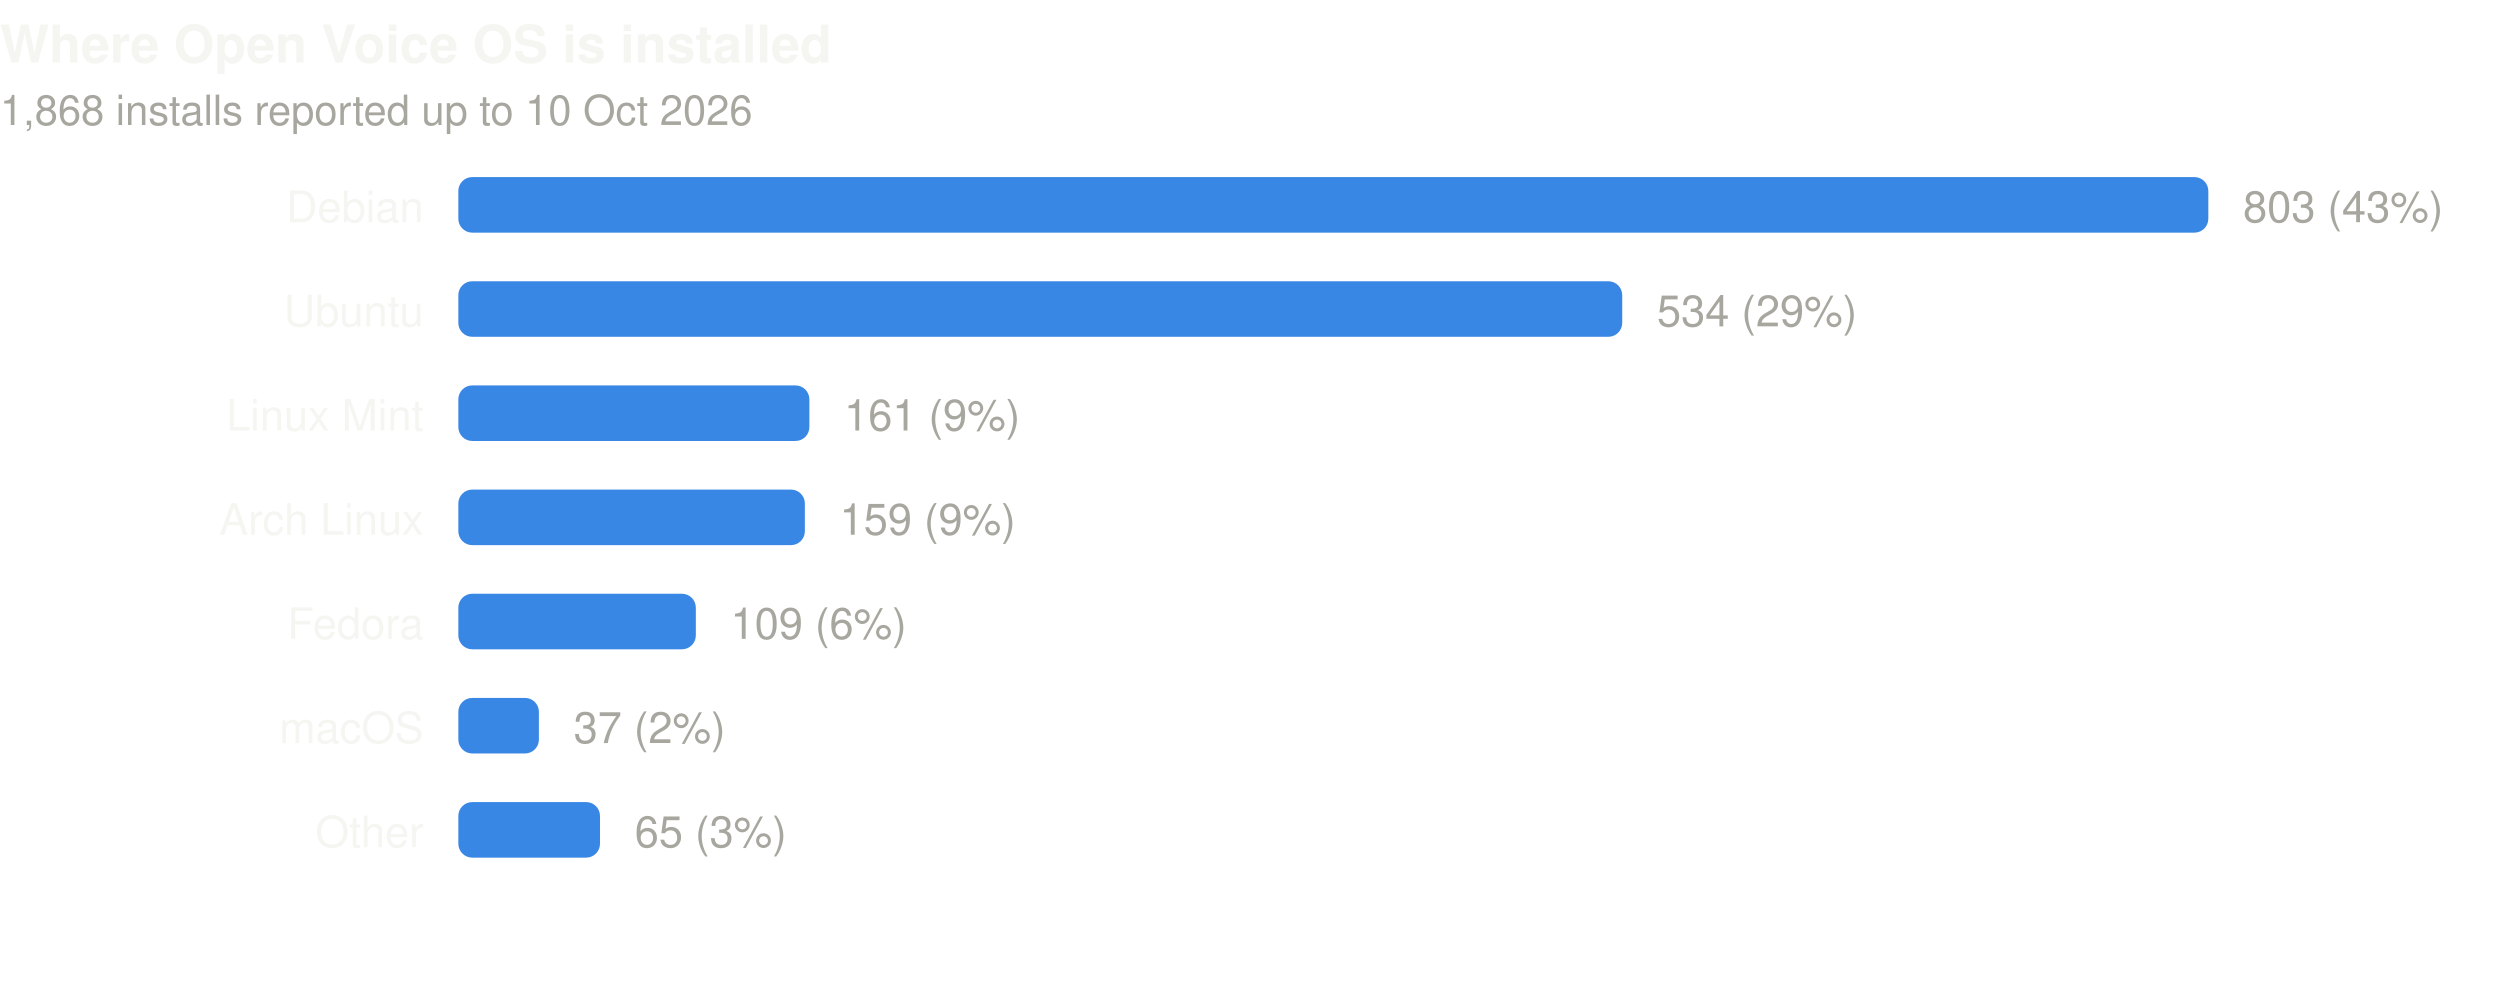
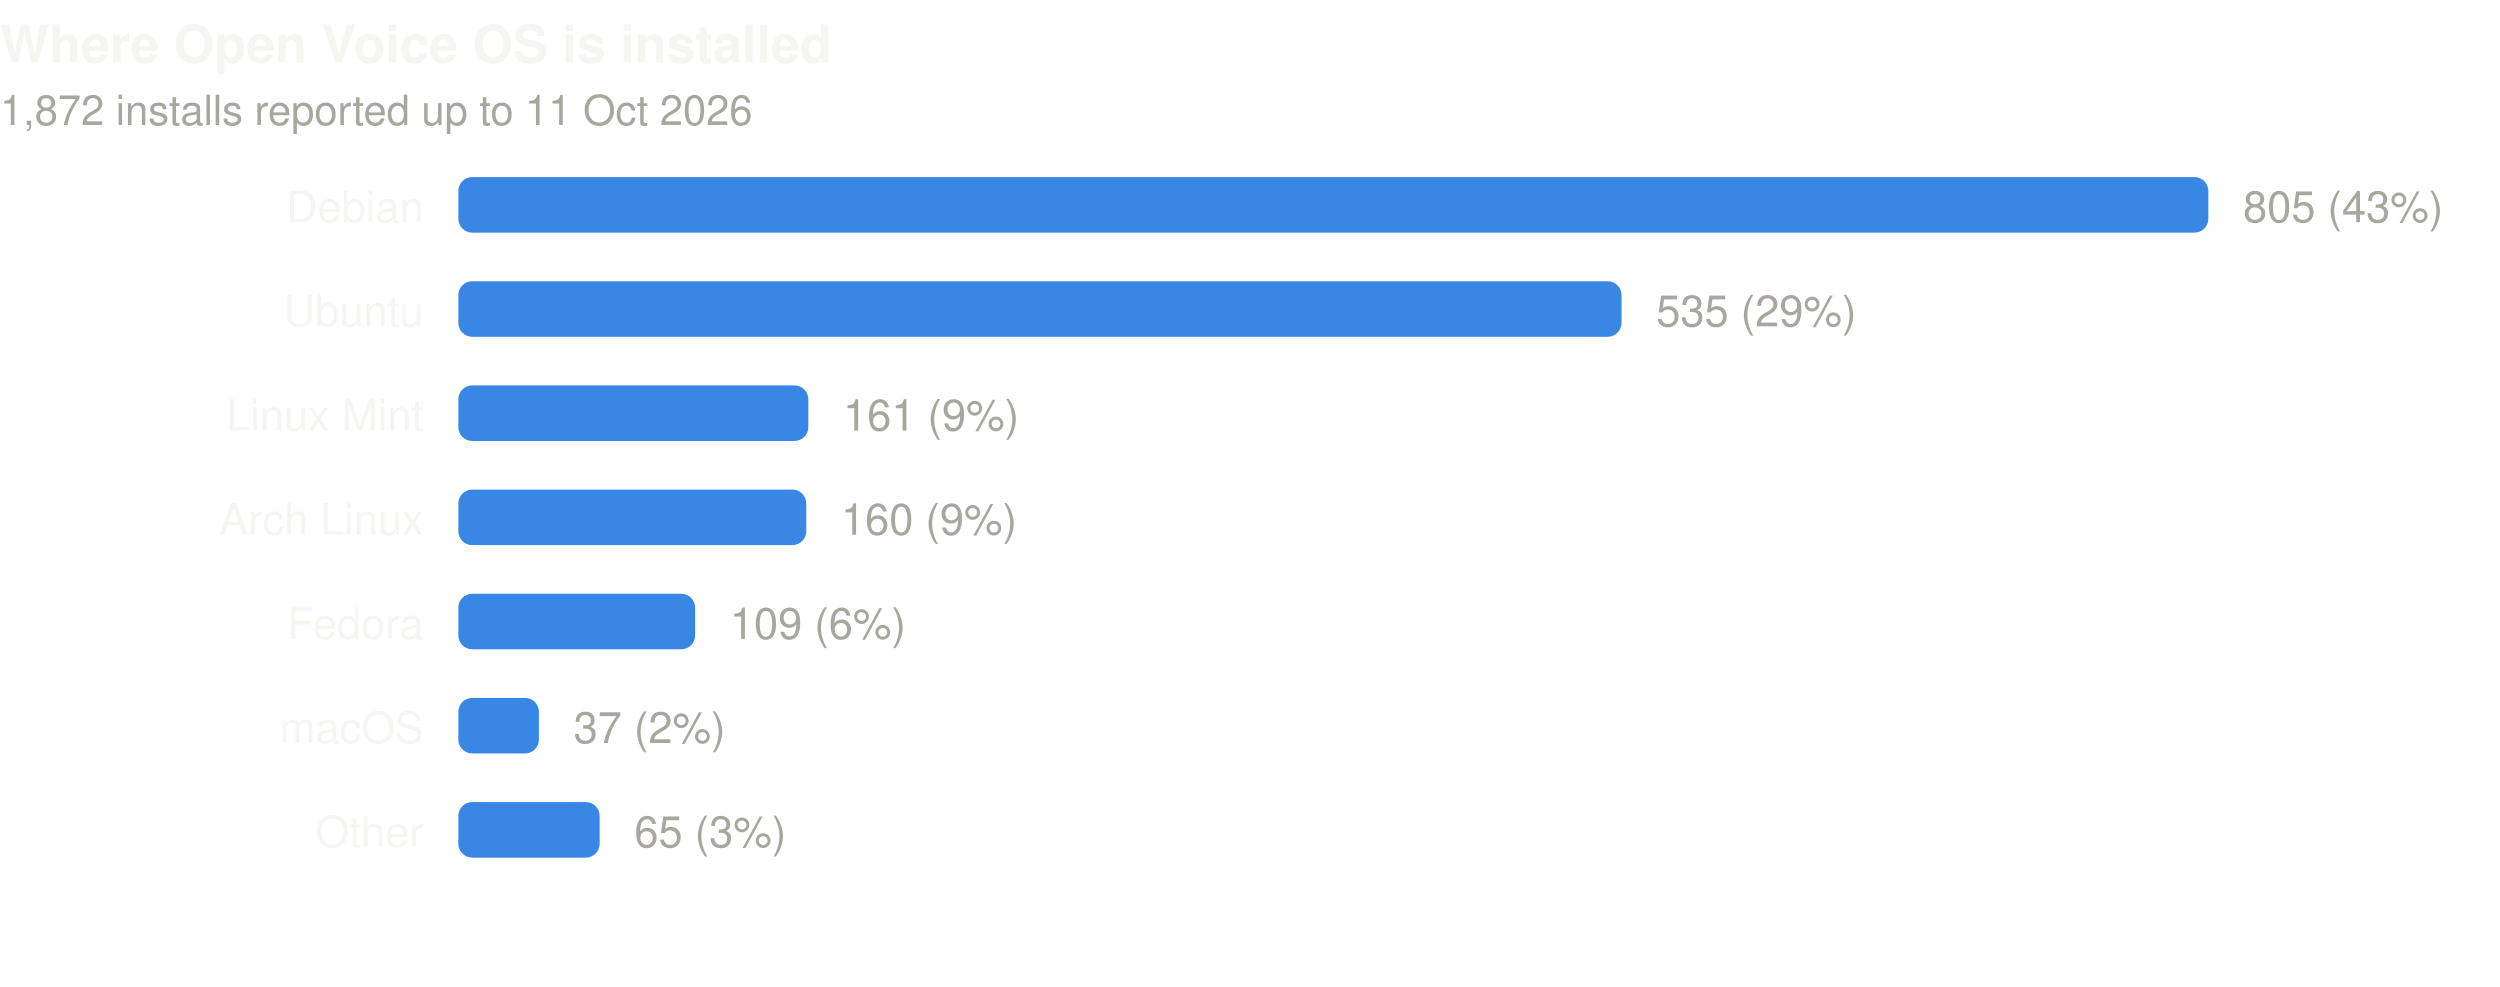
- <svg xmlns="http://www.w3.org/2000/svg" width="720" height="284" viewBox="0 0 720 284" role="img" aria-label="Where Open Voice OS is installed. 1,868 installs reported up to 10 Oct 2026">
+ <svg xmlns="http://www.w3.org/2000/svg" width="720" height="284" viewBox="0 0 720 284" role="img" aria-label="Where Open Voice OS is installed. 1,872 installs reported up to 11 Oct 2026">
  <text x="0" y="18" font-family="ui-sans-serif,-apple-system,BlinkMacSystemFont,'Segoe UI',Helvetica,Arial,sans-serif" font-size="15" font-weight="600" fill="#f5f5f2">Where Open Voice OS is installed</text>
-   <text x="0" y="36" font-family="ui-sans-serif,-apple-system,BlinkMacSystemFont,'Segoe UI',Helvetica,Arial,sans-serif" font-size="12" fill="#a8a79f">1,868 installs reported up to 10 Oct 2026</text>
+   <text x="0" y="36" font-family="ui-sans-serif,-apple-system,BlinkMacSystemFont,'Segoe UI',Helvetica,Arial,sans-serif" font-size="12" fill="#a8a79f">1,872 installs reported up to 11 Oct 2026</text>
  <text x="122" y="64.0" text-anchor="end" font-family="ui-sans-serif,-apple-system,BlinkMacSystemFont,'Segoe UI',Helvetica,Arial,sans-serif" font-size="12.5" fill="#f5f5f2">Debian</text>
  <rect x="132" y="51.0" width="504.0" height="16" rx="4" fill="#3987e5" />
-   <text x="646.0" y="64.0" font-family="ui-sans-serif,-apple-system,BlinkMacSystemFont,'Segoe UI',Helvetica,Arial,sans-serif" font-size="12.5" fill="#a8a79f">803 (43%)</text>
+   <text x="646.0" y="64.0" font-family="ui-sans-serif,-apple-system,BlinkMacSystemFont,'Segoe UI',Helvetica,Arial,sans-serif" font-size="12.5" fill="#a8a79f">805 (43%)</text>
  <text x="122" y="94.0" text-anchor="end" font-family="ui-sans-serif,-apple-system,BlinkMacSystemFont,'Segoe UI',Helvetica,Arial,sans-serif" font-size="12.5" fill="#f5f5f2">Ubuntu</text>
-   <rect x="132" y="81.0" width="335.2" height="16" rx="4" fill="#3987e5" />
-   <text x="477.2" y="94.0" font-family="ui-sans-serif,-apple-system,BlinkMacSystemFont,'Segoe UI',Helvetica,Arial,sans-serif" font-size="12.5" fill="#a8a79f">534 (29%)</text>
+   <rect x="132" y="81.0" width="335.0" height="16" rx="4" fill="#3987e5" />
+   <text x="477.0" y="94.0" font-family="ui-sans-serif,-apple-system,BlinkMacSystemFont,'Segoe UI',Helvetica,Arial,sans-serif" font-size="12.5" fill="#a8a79f">535 (29%)</text>
  <text x="122" y="124.0" text-anchor="end" font-family="ui-sans-serif,-apple-system,BlinkMacSystemFont,'Segoe UI',Helvetica,Arial,sans-serif" font-size="12.5" fill="#f5f5f2">Linux Mint</text>
-   <rect x="132" y="111.0" width="101.1" height="16" rx="4" fill="#3987e5" />
-   <text x="243.1" y="124.0" font-family="ui-sans-serif,-apple-system,BlinkMacSystemFont,'Segoe UI',Helvetica,Arial,sans-serif" font-size="12.5" fill="#a8a79f">161 (9%)</text>
+   <rect x="132" y="111.0" width="100.8" height="16" rx="4" fill="#3987e5" />
+   <text x="242.8" y="124.0" font-family="ui-sans-serif,-apple-system,BlinkMacSystemFont,'Segoe UI',Helvetica,Arial,sans-serif" font-size="12.5" fill="#a8a79f">161 (9%)</text>
  <text x="122" y="154.0" text-anchor="end" font-family="ui-sans-serif,-apple-system,BlinkMacSystemFont,'Segoe UI',Helvetica,Arial,sans-serif" font-size="12.5" fill="#f5f5f2">Arch Linux</text>
-   <rect x="132" y="141.0" width="99.8" height="16" rx="4" fill="#3987e5" />
-   <text x="241.8" y="154.0" font-family="ui-sans-serif,-apple-system,BlinkMacSystemFont,'Segoe UI',Helvetica,Arial,sans-serif" font-size="12.5" fill="#a8a79f">159 (9%)</text>
+   <rect x="132" y="141.0" width="100.2" height="16" rx="4" fill="#3987e5" />
+   <text x="242.2" y="154.0" font-family="ui-sans-serif,-apple-system,BlinkMacSystemFont,'Segoe UI',Helvetica,Arial,sans-serif" font-size="12.5" fill="#a8a79f">160 (9%)</text>
  <text x="122" y="184.0" text-anchor="end" font-family="ui-sans-serif,-apple-system,BlinkMacSystemFont,'Segoe UI',Helvetica,Arial,sans-serif" font-size="12.5" fill="#f5f5f2">Fedora</text>
-   <rect x="132" y="171.0" width="68.4" height="16" rx="4" fill="#3987e5" />
-   <text x="210.4" y="184.0" font-family="ui-sans-serif,-apple-system,BlinkMacSystemFont,'Segoe UI',Helvetica,Arial,sans-serif" font-size="12.5" fill="#a8a79f">109 (6%)</text>
+   <rect x="132" y="171.0" width="68.2" height="16" rx="4" fill="#3987e5" />
+   <text x="210.2" y="184.0" font-family="ui-sans-serif,-apple-system,BlinkMacSystemFont,'Segoe UI',Helvetica,Arial,sans-serif" font-size="12.5" fill="#a8a79f">109 (6%)</text>
  <text x="122" y="214.0" text-anchor="end" font-family="ui-sans-serif,-apple-system,BlinkMacSystemFont,'Segoe UI',Helvetica,Arial,sans-serif" font-size="12.5" fill="#f5f5f2">macOS</text>
  <rect x="132" y="201.0" width="23.2" height="16" rx="4" fill="#3987e5" />
  <text x="165.2" y="214.0" font-family="ui-sans-serif,-apple-system,BlinkMacSystemFont,'Segoe UI',Helvetica,Arial,sans-serif" font-size="12.5" fill="#a8a79f">37 (2%)</text>
  <text x="122" y="244.0" text-anchor="end" font-family="ui-sans-serif,-apple-system,BlinkMacSystemFont,'Segoe UI',Helvetica,Arial,sans-serif" font-size="12.5" fill="#f5f5f2">Other</text>
-   <rect x="132" y="231.0" width="40.8" height="16" rx="4" fill="#3987e5" />
-   <text x="182.8" y="244.0" font-family="ui-sans-serif,-apple-system,BlinkMacSystemFont,'Segoe UI',Helvetica,Arial,sans-serif" font-size="12.5" fill="#a8a79f">65 (3%)</text>
+   <rect x="132" y="231.0" width="40.7" height="16" rx="4" fill="#3987e5" />
+   <text x="182.7" y="244.0" font-family="ui-sans-serif,-apple-system,BlinkMacSystemFont,'Segoe UI',Helvetica,Arial,sans-serif" font-size="12.5" fill="#a8a79f">65 (3%)</text>
</svg>
